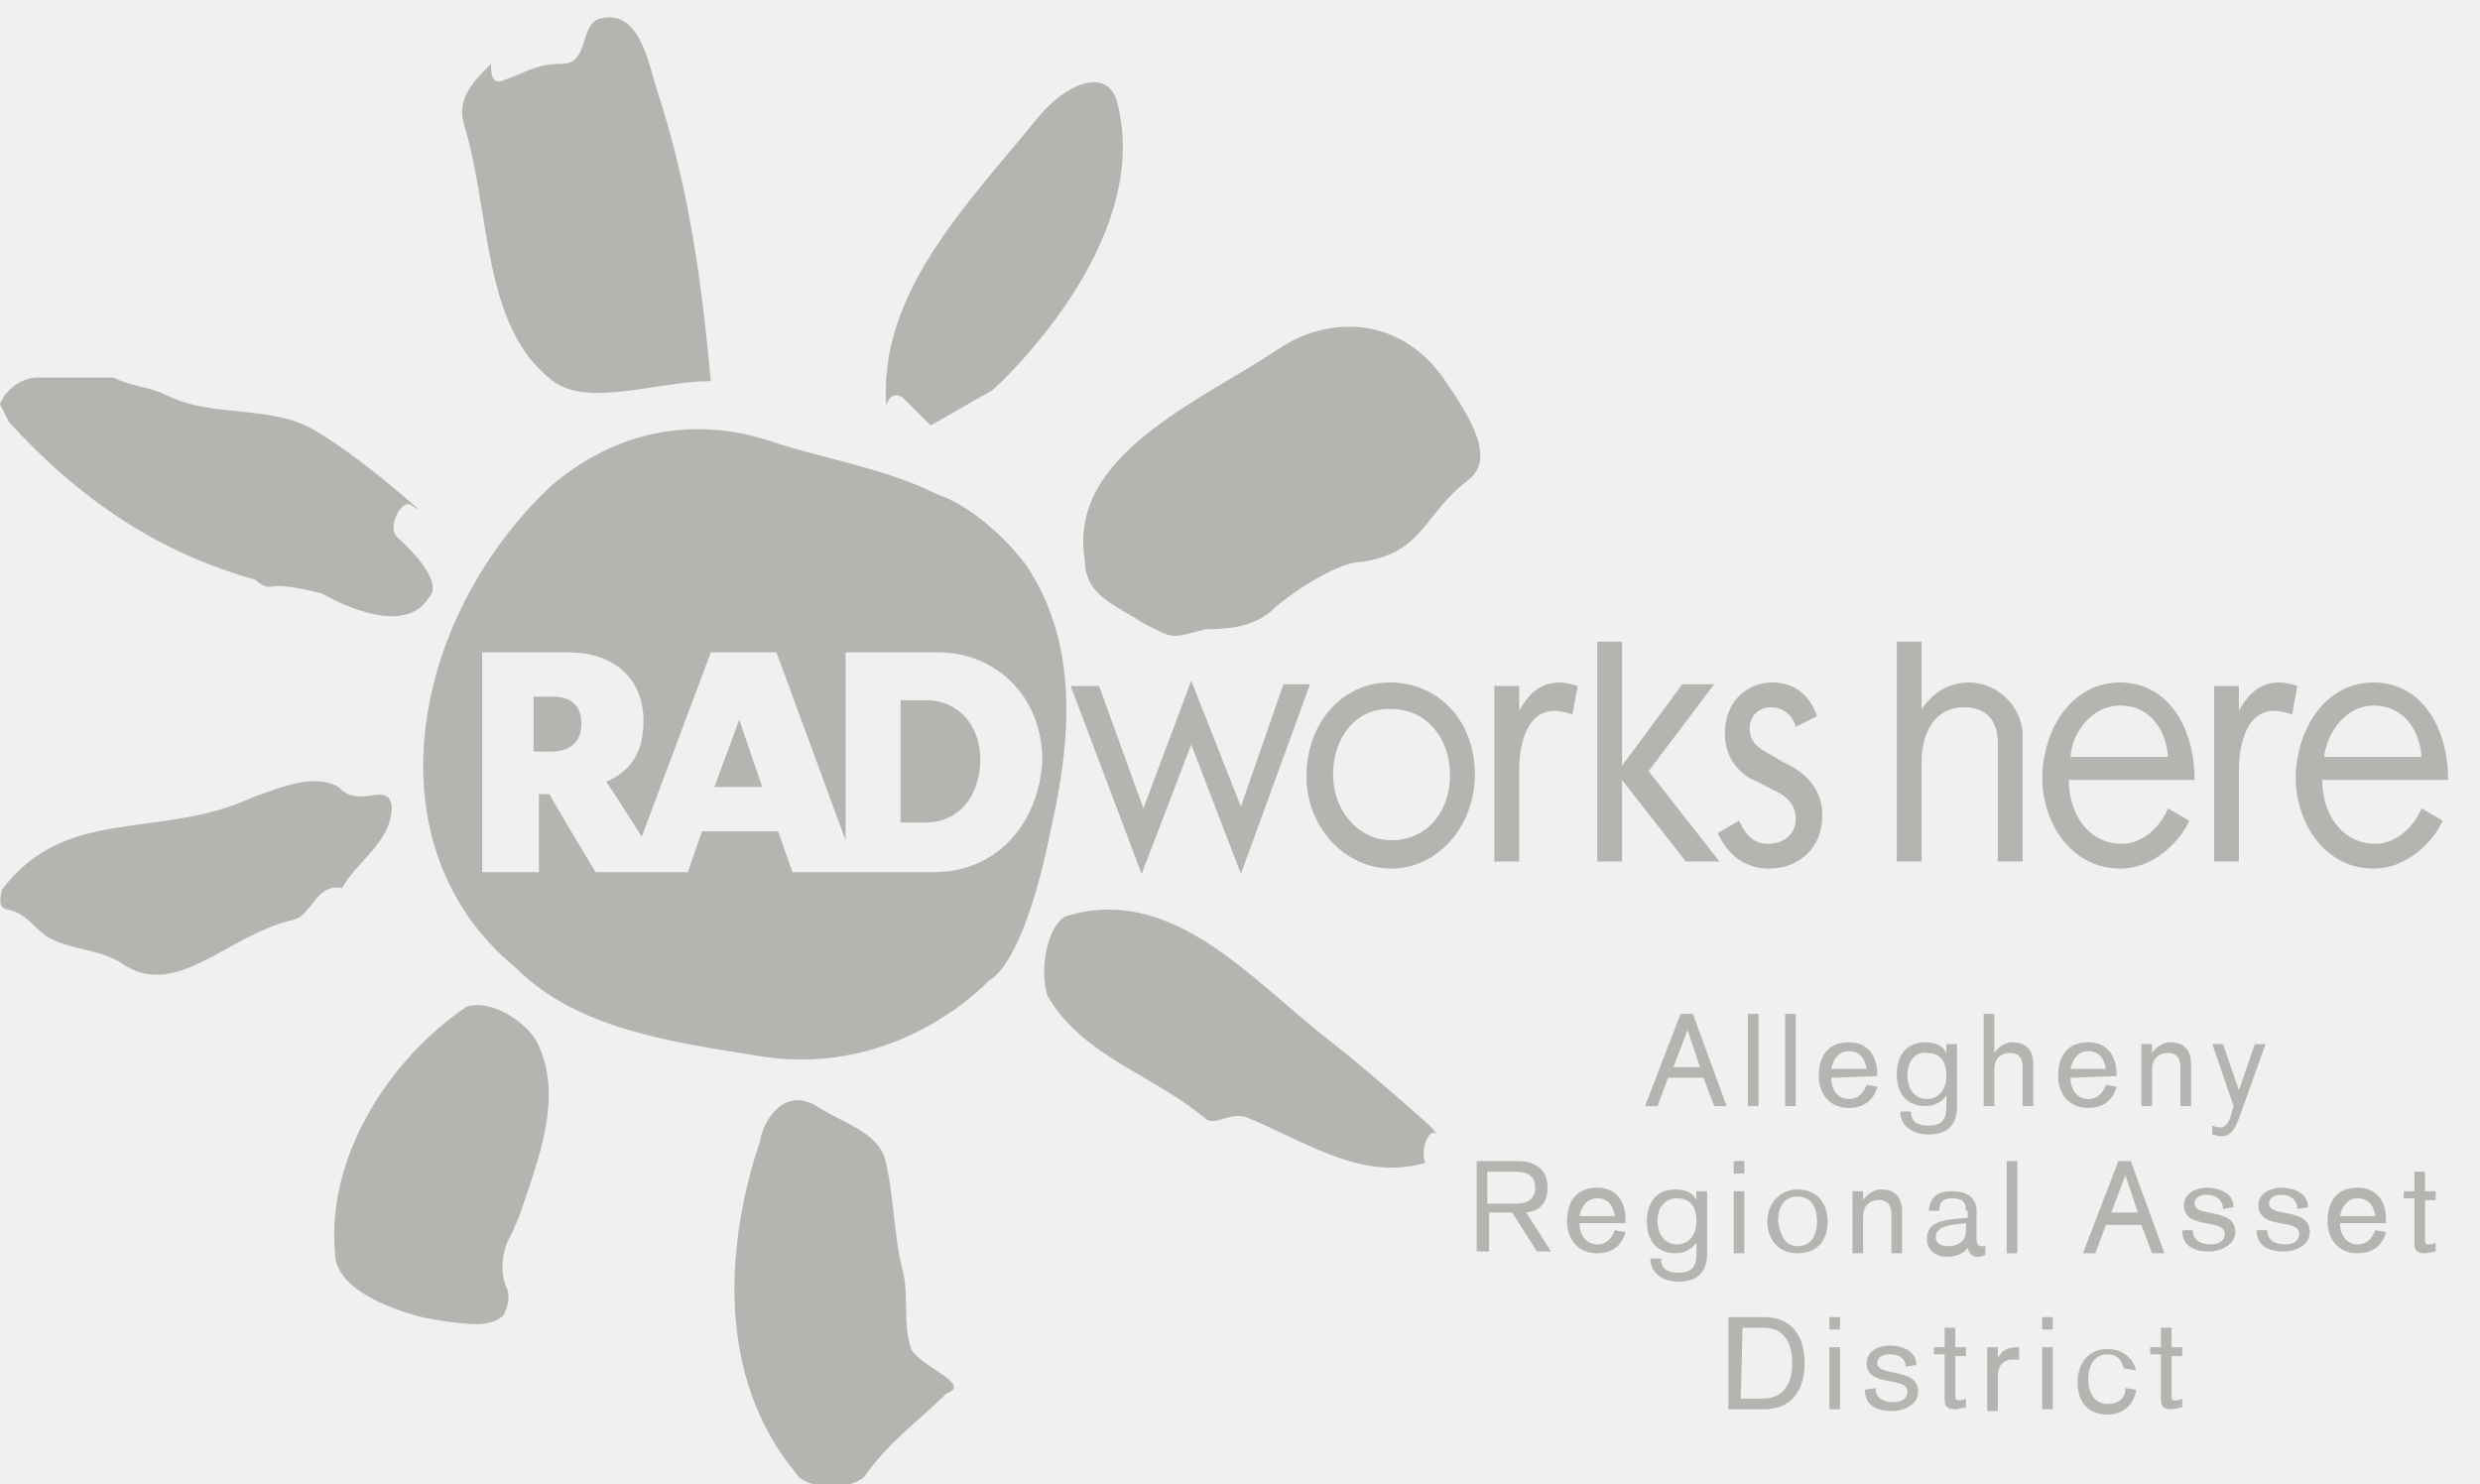
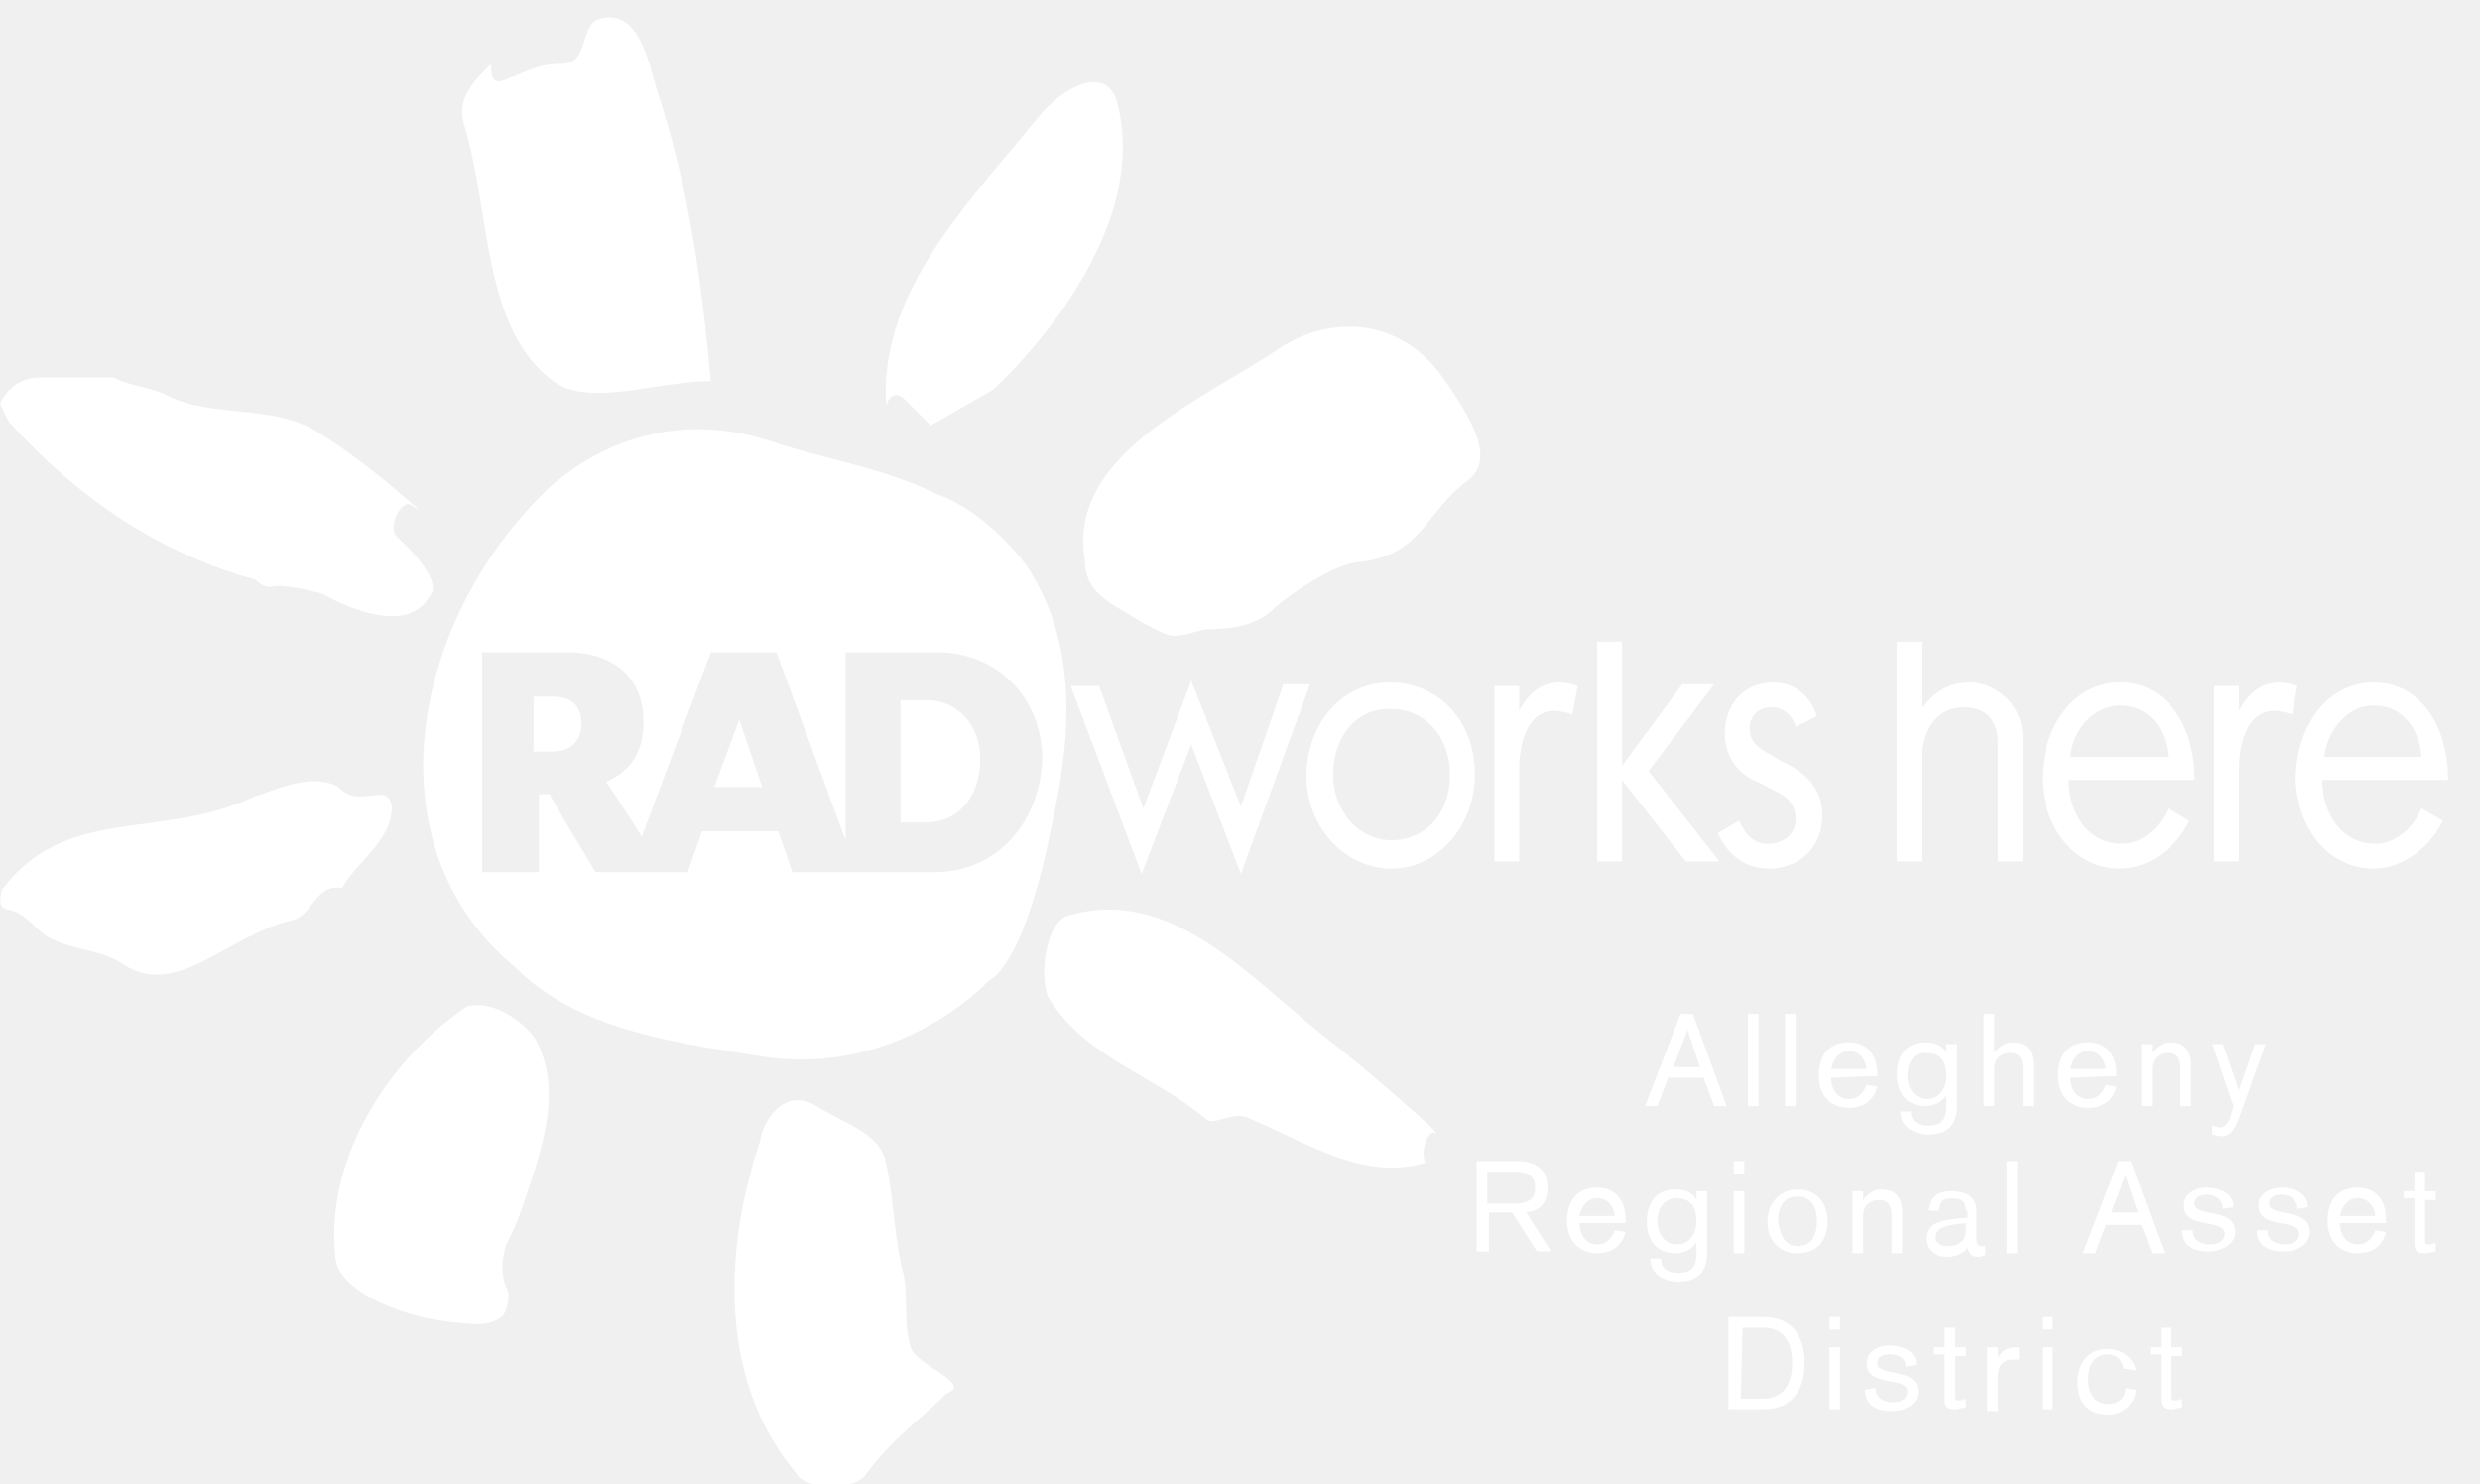
- <svg xmlns="http://www.w3.org/2000/svg" id="Layer_1" width="139.9" height="83.7" viewBox="-329 259.3 139.9 83.7">
-   <style>.st0{fill:#b6b4b0}</style>
-   <path class="st0" d="M-319.6 281.6c2.6 1.3 5.9.5 8.4 2s5.2 3.9 5.2 3.9c.7.6.8.7.2.3-.5-.4-1.4 1.2-.8 1.8 0 0 2.8 2.4 1.8 3.4-1.5 2.5-6-.2-6-.2s-2.1-.6-2.9-.4c0 0-.4.1-.9-.4-5.4-1.5-9.9-4.5-13.9-8.9l-.5-1c.3-.8 1.2-1.5 2.1-1.5h4.3c1 .5 2 .5 3 1zM-291.9 264.5c1.8 5.5 2.5 10.9 3 16.3-3 0-6.9 1.5-8.9 0-4-3-3.5-9.4-5-14.4-.5-1.5.5-2.5 1.5-3.5 0 .5 0 1 .5 1 1.5-.5 2-1 3.5-1s1-2 2-2.5c2.4-.8 2.9 2.6 3.4 4.1zM-270.5 266c1.5-1.9 3.9-3 4.5-1 2.2 8.1-7 16.3-7 16.3l-3.5 2-1.5-1.5c-.5-.5-1 0-1 .5-.5-6.4 4.5-11.4 8.5-16.3zM-247.6 280.6c1.6 2.3 3 4.6 1.4 5.8-2.5 1.9-2.5 4.1-6 4.6-1.5 0-4.4 2.1-4.9 2.6-1 1-2.4 1.2-3.9 1.2-2 .5-1.7.6-3.6-.4-1.5-1-3.2-1.5-3.2-3.5-1-5.9 6.4-8.9 10.9-11.9 2.8-1.9 6.8-1.9 9.3 1.6zM-254 318c2.3 1.8 5.2 4.4 5.2 4.4.7.6 1 1 .7.8-.3-.1-.8.9-.5 1.7-3.5 1-6.4-1-9.9-2.5-1-.5-2 .5-2.5 0-3-2.5-6.9-3.5-8.9-6.9-.5-1.5 0-4 1-4.5 6-1.9 10.5 3.6 14.9 7zM-278.1 330.9c.4 1.4 0 3 .5 4.5.5 1 3.5 2 2 2.5-1.5 1.5-3 2.5-4.5 4.5-.5 1-3.5 1-4 0-4.5-5.4-4-12.9-2-18.8 0-.5 1-3 3-2 1.5 1 3.5 1.5 4 3 .5 1.8.5 4.3 1 6.3zM-299.6 327.6c-.4 1.1-.7 1.6-.7 1.6-.4.8-.5 2-.1 2.8 0 0 .3.5-.2 1.5-.5.5-1.4.5-1.4.5-.9 0-2.3-.2-3.2-.4 0 0-4.9-1.1-4.9-3.6-.5-5.4 3-10.9 7.4-13.9 1.5-.5 3.5 1 4 2 1.5 3 .1 6.5-.9 9.5zM-312.5 311.2c-3.8.9-6.6 4.6-9.7 2.4-1.3-.8-2.9-.7-4.2-1.5-.9-.7-1.2-1.3-2.2-1.5-.5-.1-.4-.6-.3-1.1 3.6-4.8 8.9-2.8 14.1-5.2 1.7-.6 3.5-1.4 4.9-.6 1.2 1.3 2.8-.4 3 1.1 0 2-2 3.1-2.8 4.6-1.5-.3-1.7 1.6-2.8 1.8zM-288.7 303.7h2.7l-1.3-3.8zM-276.7 298.8h-1.5v6.9h1.4c1.9 0 3.1-1.5 3.1-3.6 0-1.9-1.3-3.3-3-3.3zM-297.8 298.6h-1.1v3.1h1c.9 0 1.7-.4 1.7-1.6 0-1-.6-1.5-1.6-1.5z" />
-   <path class="st0" d="M-271.1 291.2c-1.5-2-3.5-3.5-5-4-3-1.5-6.4-2-9.4-3-4.5-1.5-8.9-.5-12.4 2.5-7.9 7.4-10.4 20.3-2 27.2 3.5 3.5 8.9 4.2 13.9 5 7.8 1.2 12.8-4.3 12.8-4.3s1.9-.6 3.5-8.6c1.1-4.9 1.6-10.3-1.4-14.8zm-5.2 17.3h-8l-.8-2.3h-4.3l-.8 2.3h-5.2s-2.3-3.8-2.6-4.4h-.6v4.4h-3.2v-12.4h4.9c2.2 0 4.2 1.2 4.2 3.9 0 1.7-.7 2.8-2.1 3.4.2.3 1.2 1.8 2 3.1l3.9-10.4h3.7l3.9 10.6v-10.6h5.2c3.3 0 5.9 2.5 5.9 6.1-.2 3.6-2.6 6.3-6.1 6.3z" />
-   <path class="st0" d="M-267 298l2.5 6.9 2.7-7.2 2.8 7.1 2.4-6.9h1.5l-3.9 10.7-2.8-7.3-2.8 7.3-4-10.6h1.6zM-250.6 297.8c2.7 0 4.8 2.1 4.8 5.2 0 2.9-2.1 5.3-4.7 5.3s-4.8-2.3-4.8-5.2c0-3 2-5.3 4.7-5.3zm-3.2 5.2c0 2 1.4 3.7 3.3 3.7s3.3-1.5 3.3-3.7c0-2-1.3-3.7-3.3-3.7-2-.1-3.3 1.6-3.3 3.7zM-243.3 302.7v5.2h-1.4V298h1.4v1.4c.6-1.1 1.3-1.6 2.3-1.6.3 0 .7.1 1 .2l-.3 1.6s-.6-.2-1-.2c-1.7 0-2 2.2-2 3.3zM-237.5 307.9h-1.4v-12.4h1.4v7l3.4-4.6h1.8l-3.7 4.9 4 5.1h-1.9l-3.6-4.6v4.6z" />
-   <path class="st0" d="M-229 297.8c1.2 0 2.1.7 2.5 1.9l-1.2.6c-.1-.4-.5-1.1-1.4-1.1-.7 0-1.2.5-1.2 1.2 0 .9.7 1.2 1.4 1.6.3.2.5.3.9.5 1.1.6 1.8 1.5 1.8 2.8 0 1.9-1.4 3-3 3-1.3 0-2.3-.7-2.9-2l1.2-.7c.2.4.6 1.3 1.6 1.3s1.6-.6 1.6-1.4c0-.7-.4-1.2-1-1.5-.6-.3-1.1-.6-1.4-.7-1.2-.6-1.6-1.7-1.6-2.6 0-1.8 1.2-2.9 2.7-2.9zM-222 307.9v-12.4h1.4v3.8c.7-1 1.6-1.5 2.7-1.5 1.5 0 3 1.3 3 3v7.1h-1.4v-6.7c0-1.3-.7-2-1.9-2-1.7 0-2.4 1.5-2.4 3.1v5.6h-1.4zM-209.4 297.8c2.6 0 4.2 2.4 4.2 5.5h-7.1c0 1.9 1.1 3.6 3 3.6 1.2 0 2.2-1 2.6-2l1.2.7c-.6 1.3-2.1 2.7-3.9 2.7-2.7 0-4.4-2.5-4.4-5.2.1-2.9 1.8-5.3 4.4-5.3zm-2.8 4.2h5.5c-.1-1.5-1-2.9-2.7-2.9-1.5 0-2.7 1.4-2.8 2.9zM-202.7 302.7v5.2h-1.4V298h1.4v1.4c.6-1.1 1.3-1.6 2.3-1.6.3 0 .7.1 1 .2l-.3 1.6s-.6-.2-1-.2c-1.7 0-2 2.2-2 3.3zM-195.1 297.8c2.6 0 4.2 2.4 4.2 5.5h-7.1c0 1.9 1.1 3.6 3 3.6 1.2 0 2.2-1 2.6-2l1.2.7c-.6 1.3-2.1 2.7-3.9 2.7-2.7 0-4.4-2.5-4.4-5.2.1-2.9 1.8-5.3 4.4-5.3zm-2.8 4.2h5.5c-.1-1.5-1-2.9-2.7-2.9-1.5 0-2.6 1.4-2.8 2.9z" />
-   <g>
-     <path class="st0" d="M-234.2 316.5h.7l1.9 5.2h-.7l-.6-1.6h-2l-.6 1.6h-.7l2-5.2zm.4.9l-.8 2.1h1.5l-.7-2.1zM-230.4 316.5h.6v5.2h-.6v-5.2zM-228.3 316.5h.6v5.2h-.6v-5.2zM-225.7 320.1c0 .7.4 1.2 1 1.2.5 0 .8-.3 1-.8l.6.1c-.2.8-.8 1.2-1.6 1.2-1.1 0-1.7-.8-1.7-1.8 0-1.1.5-1.9 1.7-1.9 1.1 0 1.6.8 1.6 1.8v.1l-2.6.1zm2-.5c-.1-.6-.4-1-1-1s-.9.5-1 1h2zM-219.2 318.2h.6v3.5c0 .5-.1 1.6-1.6 1.6-.8 0-1.6-.4-1.6-1.3h.6c0 .6.4.8 1 .8 1 0 1-.7 1-1.2v-.5c-.3.4-.7.6-1.2.6-.6 0-1.6-.3-1.6-1.8 0-1 .5-1.8 1.6-1.8.6 0 1 .2 1.2.6v-.5zm-2.2 1.8c0 .7.4 1.3 1.1 1.3s1.1-.6 1.1-1.3c0-1-.5-1.3-1.1-1.3-.6-.1-1.1.4-1.1 1.3zM-217.1 316.5h.6v2.2c.2-.3.6-.6 1-.6.7 0 1.2.3 1.2 1.3v2.3h-.6v-2.2c0-.6-.3-.8-.7-.8-.6 0-.9.4-.9.9v2.1h-.6v-5.2zM-212.2 320.1c0 .7.4 1.2 1 1.2.5 0 .8-.3 1-.8l.6.1c-.2.8-.8 1.2-1.6 1.2-1.1 0-1.7-.8-1.7-1.8 0-1.1.5-1.9 1.7-1.9 1.1 0 1.6.8 1.6 1.8v.1l-2.6.1zm2-.5c-.1-.6-.4-1-1-1s-.9.5-1 1h2zM-208.2 318.2h.6v.5c.2-.3.6-.6 1-.6.7 0 1.2.3 1.2 1.3v2.3h-.6v-2.2c0-.6-.3-.8-.7-.8-.6 0-.9.4-.9.9v2.1h-.6v-3.5zM-201.8 318.2h.6l-1.5 4.2c-.2.5-.4 1-1 1-.2 0-.4-.1-.5-.1v-.5c.1 0 .2.1.4.1.3 0 .4-.1.6-.5l.2-.7-1.2-3.5h.6l.9 2.6.9-2.6z" />
+ <svg xmlns="http://www.w3.org/2000/svg" id="Layer_1" width="139.9" height="83.7" viewBox="-329 259.3 139.9 83.7" version="1.1">
+   <defs id="defs3791" />
+   <style id="style3766">.st0{fill:#b6b4b0}</style>
+   <path class="st0" d="M-319.6 281.6c2.6 1.3 5.9.5 8.4 2s5.2 3.9 5.2 3.9c.7.6.8.7.2.3-.5-.4-1.4 1.2-.8 1.8 0 0 2.8 2.4 1.8 3.4-1.5 2.5-6-.2-6-.2s-2.1-.6-2.9-.4c0 0-.4.1-.9-.4-5.4-1.5-9.9-4.5-13.9-8.9l-.5-1c.3-.8 1.2-1.5 2.1-1.5h4.3c1 .5 2 .5 3 1zM-291.9 264.5c1.8 5.5 2.5 10.9 3 16.3-3 0-6.9 1.5-8.9 0-4-3-3.5-9.4-5-14.4-.5-1.5.5-2.5 1.5-3.5 0 .5 0 1 .5 1 1.5-.5 2-1 3.5-1s1-2 2-2.5c2.4-.8 2.9 2.6 3.4 4.1zM-270.5 266c1.5-1.9 3.9-3 4.5-1 2.2 8.1-7 16.3-7 16.3l-3.5 2-1.5-1.5c-.5-.5-1 0-1 .5-.5-6.4 4.5-11.4 8.5-16.3zM-247.6 280.6c1.6 2.3 3 4.6 1.4 5.8-2.5 1.9-2.5 4.1-6 4.6-1.5 0-4.4 2.1-4.9 2.6-1 1-2.4 1.2-3.9 1.2-2 .5-1.7.6-3.6-.4-1.5-1-3.2-1.5-3.2-3.5-1-5.9 6.4-8.9 10.9-11.9 2.8-1.9 6.8-1.9 9.3 1.6zM-254 318c2.3 1.8 5.2 4.4 5.2 4.4.7.6 1 1 .7.8-.3-.1-.8.9-.5 1.7-3.5 1-6.4-1-9.9-2.5-1-.5-2 .5-2.5 0-3-2.5-6.9-3.5-8.9-6.9-.5-1.5 0-4 1-4.5 6-1.9 10.5 3.6 14.9 7zM-278.1 330.9c.4 1.4 0 3 .5 4.5.5 1 3.5 2 2 2.5-1.5 1.5-3 2.5-4.5 4.5-.5 1-3.5 1-4 0-4.5-5.4-4-12.9-2-18.8 0-.5 1-3 3-2 1.5 1 3.5 1.5 4 3 .5 1.8.5 4.3 1 6.3zM-299.6 327.6c-.4 1.1-.7 1.6-.7 1.6-.4.8-.5 2-.1 2.8 0 0 .3.5-.2 1.5-.5.5-1.4.5-1.4.5-.9 0-2.3-.2-3.2-.4 0 0-4.9-1.1-4.9-3.6-.5-5.4 3-10.9 7.4-13.9 1.5-.5 3.5 1 4 2 1.5 3 .1 6.5-.9 9.5zM-312.5 311.2c-3.8.9-6.6 4.6-9.7 2.4-1.3-.8-2.9-.7-4.2-1.5-.9-.7-1.2-1.3-2.2-1.5-.5-.1-.4-.6-.3-1.1 3.6-4.8 8.9-2.8 14.1-5.2 1.7-.6 3.5-1.4 4.9-.6 1.2 1.3 2.8-.4 3 1.1 0 2-2 3.1-2.8 4.6-1.5-.3-1.7 1.6-2.8 1.8zM-288.7 303.7h2.7l-1.3-3.8zM-276.7 298.8h-1.5v6.9h1.4c1.9 0 3.1-1.5 3.1-3.6 0-1.9-1.3-3.3-3-3.3zM-297.8 298.6h-1.1v3.1h1c.9 0 1.7-.4 1.7-1.6 0-1-.6-1.5-1.6-1.5z" id="path3768" style="fill:#ffffff" />
+   <path class="st0" d="M-271.1 291.2c-1.5-2-3.5-3.5-5-4-3-1.5-6.4-2-9.4-3-4.5-1.5-8.9-.5-12.4 2.5-7.9 7.4-10.4 20.3-2 27.2 3.5 3.5 8.9 4.2 13.9 5 7.8 1.2 12.8-4.3 12.8-4.3s1.9-.6 3.5-8.6c1.1-4.9 1.6-10.3-1.4-14.8zm-5.2 17.3h-8l-.8-2.3h-4.3l-.8 2.3h-5.2s-2.3-3.8-2.6-4.4h-.6v4.4h-3.2v-12.4h4.9c2.2 0 4.2 1.2 4.2 3.9 0 1.7-.7 2.8-2.1 3.4.2.3 1.2 1.8 2 3.1l3.9-10.4h3.7l3.9 10.6v-10.6h5.2c3.3 0 5.9 2.5 5.9 6.1-.2 3.6-2.6 6.3-6.1 6.3z" id="path3770" style="fill:#ffffff" />
+   <path class="st0" d="M-267 298l2.5 6.9 2.7-7.2 2.8 7.1 2.4-6.9h1.5l-3.9 10.7-2.8-7.3-2.8 7.3-4-10.6h1.6zM-250.6 297.8c2.7 0 4.8 2.1 4.8 5.2 0 2.9-2.1 5.3-4.7 5.3s-4.8-2.3-4.8-5.2c0-3 2-5.3 4.7-5.3zm-3.2 5.2c0 2 1.4 3.7 3.3 3.7s3.3-1.5 3.3-3.7c0-2-1.3-3.7-3.3-3.7-2-.1-3.3 1.6-3.3 3.7zM-243.3 302.7v5.2h-1.4V298h1.4v1.4c.6-1.1 1.3-1.6 2.3-1.6.3 0 .7.1 1 .2l-.3 1.6s-.6-.2-1-.2c-1.7 0-2 2.2-2 3.3zM-237.5 307.9h-1.4v-12.4h1.4v7l3.4-4.6h1.8l-3.7 4.9 4 5.1h-1.9l-3.6-4.6v4.6z" id="path3772" style="fill:#ffffff" />
+   <path class="st0" d="M-229 297.8c1.2 0 2.1.7 2.5 1.9l-1.2.6c-.1-.4-.5-1.1-1.4-1.1-.7 0-1.2.5-1.2 1.2 0 .9.7 1.2 1.4 1.6.3.2.5.3.9.5 1.1.6 1.8 1.5 1.8 2.8 0 1.9-1.4 3-3 3-1.3 0-2.3-.7-2.9-2l1.2-.7c.2.4.6 1.3 1.6 1.3s1.6-.6 1.6-1.4c0-.7-.4-1.2-1-1.5-.6-.3-1.1-.6-1.4-.7-1.2-.6-1.6-1.7-1.6-2.6 0-1.8 1.2-2.9 2.7-2.9zM-222 307.9v-12.4h1.4v3.8c.7-1 1.6-1.5 2.7-1.5 1.5 0 3 1.3 3 3v7.1h-1.4v-6.7c0-1.3-.7-2-1.9-2-1.7 0-2.4 1.5-2.4 3.1v5.6h-1.4zM-209.4 297.8c2.6 0 4.2 2.4 4.2 5.5h-7.1c0 1.9 1.1 3.6 3 3.6 1.2 0 2.2-1 2.6-2l1.2.7c-.6 1.3-2.1 2.7-3.9 2.7-2.7 0-4.4-2.5-4.4-5.2.1-2.9 1.8-5.3 4.4-5.3zm-2.8 4.2h5.5c-.1-1.5-1-2.9-2.7-2.9-1.5 0-2.7 1.4-2.8 2.9zM-202.7 302.7v5.2h-1.4V298h1.4v1.4c.6-1.1 1.3-1.6 2.3-1.6.3 0 .7.1 1 .2l-.3 1.6s-.6-.2-1-.2c-1.7 0-2 2.2-2 3.3zM-195.1 297.8c2.6 0 4.2 2.4 4.2 5.5h-7.1c0 1.9 1.1 3.6 3 3.6 1.2 0 2.2-1 2.6-2l1.2.7c-.6 1.3-2.1 2.7-3.9 2.7-2.7 0-4.4-2.5-4.4-5.2.1-2.9 1.8-5.3 4.4-5.3zm-2.8 4.2h5.5c-.1-1.5-1-2.9-2.7-2.9-1.5 0-2.6 1.4-2.8 2.9z" id="path3774" style="fill:#ffffff" />
+   <g id="g3778" style="fill:#ffffff">
+     <path class="st0" d="M-234.2 316.5h.7l1.9 5.2h-.7l-.6-1.6h-2l-.6 1.6h-.7l2-5.2zm.4.9l-.8 2.1h1.5l-.7-2.1zM-230.4 316.5h.6v5.2h-.6v-5.2zM-228.3 316.5h.6v5.2h-.6v-5.2zM-225.7 320.1c0 .7.4 1.2 1 1.2.5 0 .8-.3 1-.8l.6.1c-.2.8-.8 1.2-1.6 1.2-1.1 0-1.7-.8-1.7-1.8 0-1.1.5-1.9 1.7-1.9 1.1 0 1.6.8 1.6 1.8v.1l-2.6.1zm2-.5c-.1-.6-.4-1-1-1s-.9.5-1 1h2zM-219.2 318.2h.6v3.5c0 .5-.1 1.6-1.6 1.6-.8 0-1.6-.4-1.6-1.3h.6c0 .6.4.8 1 .8 1 0 1-.7 1-1.2v-.5c-.3.4-.7.6-1.2.6-.6 0-1.6-.3-1.6-1.8 0-1 .5-1.8 1.6-1.8.6 0 1 .2 1.2.6v-.5zm-2.2 1.8c0 .7.4 1.3 1.1 1.3s1.1-.6 1.1-1.3c0-1-.5-1.3-1.1-1.3-.6-.1-1.1.4-1.1 1.3zM-217.1 316.5h.6v2.2c.2-.3.6-.6 1-.6.7 0 1.2.3 1.2 1.3v2.3h-.6v-2.2c0-.6-.3-.8-.7-.8-.6 0-.9.4-.9.9v2.1h-.6v-5.2zM-212.2 320.1c0 .7.4 1.2 1 1.2.5 0 .8-.3 1-.8l.6.1c-.2.8-.8 1.2-1.6 1.2-1.1 0-1.7-.8-1.7-1.8 0-1.1.5-1.9 1.7-1.9 1.1 0 1.6.8 1.6 1.8v.1l-2.6.1zm2-.5c-.1-.6-.4-1-1-1s-.9.5-1 1h2zM-208.2 318.2h.6v.5c.2-.3.6-.6 1-.6.7 0 1.2.3 1.2 1.3v2.3h-.6v-2.2c0-.6-.3-.8-.7-.8-.6 0-.9.4-.9.9v2.1h-.6v-3.5zM-201.8 318.2h.6l-1.5 4.2c-.2.5-.4 1-1 1-.2 0-.4-.1-.5-.1v-.5c.1 0 .2.1.4.1.3 0 .4-.1.6-.5l.2-.7-1.2-3.5h.6l.9 2.6.9-2.6z" id="path3776" style="fill:#ffffff" />
  </g>
-   <g>
-     <path class="st0" d="M-245.7 324.8h2.3c.8 0 1.7.3 1.7 1.5 0 .7-.3 1.3-1.2 1.4l1.4 2.2h-.8l-1.4-2.2h-1.3v2.2h-.7v-5.1zm.6 2.4h1.6c.6 0 1.1-.2 1.1-.9s-.5-.9-1.1-.9h-1.6v1.8zM-239.9 328.3c0 .7.4 1.2 1 1.2.5 0 .8-.3 1-.8l.6.1c-.2.8-.8 1.2-1.6 1.2-1.1 0-1.7-.8-1.7-1.8 0-1.1.5-1.9 1.7-1.9 1.1 0 1.6.8 1.6 1.8v.2h-2.6zm2-.4c-.1-.6-.4-1-1-1s-.9.5-1 1h2zM-233.3 326.5h.6v3.5c0 .5-.1 1.6-1.6 1.6-.8 0-1.6-.4-1.6-1.3h.6c0 .6.4.8 1 .8 1 0 1-.7 1-1.2v-.5c-.3.4-.7.6-1.2.6-.6 0-1.6-.3-1.6-1.8 0-1 .5-1.8 1.6-1.8.6 0 1 .2 1.2.6v-.5zm-2.2 1.7c0 .7.4 1.3 1.1 1.3.7 0 1.1-.6 1.1-1.3 0-1-.5-1.3-1.1-1.3-.6 0-1.1.4-1.1 1.3zM-231.2 325.5h.6v-.7h-.6v.7zm0 4.5h.6v-3.5h-.6v3.5zM-227.6 326.4c1.1 0 1.7.8 1.7 1.8 0 1.1-.6 1.8-1.7 1.8s-1.7-.8-1.7-1.8.7-1.8 1.7-1.8zm0 3.2c.9 0 1.1-.8 1.1-1.4s-.2-1.4-1.1-1.4c-.9 0-1.1.8-1.1 1.4.1.6.3 1.4 1.1 1.4zM-224.5 326.5h.6v.5c.2-.3.6-.6 1-.6.7 0 1.2.3 1.2 1.3v2.3h-.6v-2.2c0-.6-.3-.8-.7-.8-.6 0-.9.4-.9.9v2.1h-.6v-3.5zM-218.1 327.6c0-.5-.2-.7-.8-.7-.5 0-.7.2-.7.7h-.6c.1-.8.5-1.1 1.3-1.1.6 0 1.4.2 1.4 1.1v1.6c0 .3.1.4.3.4h.2v.5c-.1 0-.2.1-.4.1-.4 0-.5-.2-.6-.5-.3.4-.8.5-1.2.5-.6 0-1.1-.4-1.1-1 0-1 .9-1.1 2.3-1.2v-.4h-.1zm0 .7c-1 .1-1.7.2-1.7.8 0 .4.4.5.7.5.6 0 1-.3 1-.9v-.4zM-215.8 324.8h.6v5.2h-.6v-5.2zM-209.5 324.8h.7l1.9 5.2h-.7l-.6-1.6h-2l-.6 1.6h-.7l2-5.2zm.4.8l-.8 2.1h1.5l-.7-2.1zM-205.3 328.7c0 .6.5.8 1 .8.3 0 .8-.1.8-.6 0-.9-2.3-.2-2.3-1.6 0-.7.7-1 1.3-1 .5 0 1.5.2 1.5 1.1l-.6.1c0-.5-.4-.8-.9-.8-.3 0-.7.1-.7.5 0 .8 2.3.2 2.3 1.6 0 .7-.8 1.1-1.5 1.1-.8 0-1.5-.3-1.5-1.2h.6zM-201.1 328.7c0 .6.5.8 1 .8.3 0 .8-.1.8-.6 0-.9-2.3-.2-2.3-1.6 0-.7.7-1 1.3-1 .5 0 1.5.2 1.5 1.1l-.6.1c0-.5-.4-.8-.9-.8-.3 0-.7.1-.7.5 0 .8 2.3.2 2.3 1.6 0 .7-.7 1.1-1.5 1.1s-1.5-.3-1.5-1.2h.6zM-197 328.3c0 .7.4 1.2 1 1.2.5 0 .8-.3 1-.8l.6.1c-.2.8-.8 1.2-1.6 1.2-1.1 0-1.7-.8-1.7-1.8 0-1.1.5-1.9 1.7-1.9 1.1 0 1.6.8 1.6 1.8v.2h-2.6zm2-.4c-.1-.6-.4-1-1-1s-.9.5-1 1h2zM-193.4 326.5h.6v-1.1h.6v1.1h.6v.5h-.6v2.2c0 .2 0 .3.2.3.1 0 .2 0 .4-.1v.5c-.2 0-.4.1-.6.1-.6 0-.6-.3-.6-.7v-2.4h-.6v-.4z" />
+   <g id="g3782" style="fill:#ffffff">
+     <path class="st0" d="M-245.7 324.8h2.3c.8 0 1.7.3 1.7 1.5 0 .7-.3 1.3-1.2 1.4l1.4 2.2h-.8l-1.4-2.2h-1.3v2.2h-.7v-5.1zm.6 2.4h1.6c.6 0 1.1-.2 1.1-.9s-.5-.9-1.1-.9h-1.6v1.8zM-239.9 328.3c0 .7.4 1.2 1 1.2.5 0 .8-.3 1-.8l.6.1c-.2.8-.8 1.2-1.6 1.2-1.1 0-1.7-.8-1.7-1.8 0-1.1.5-1.9 1.7-1.9 1.1 0 1.6.8 1.6 1.8v.2h-2.6zm2-.4c-.1-.6-.4-1-1-1s-.9.5-1 1h2zM-233.3 326.5h.6v3.5c0 .5-.1 1.6-1.6 1.6-.8 0-1.6-.4-1.6-1.3h.6c0 .6.4.8 1 .8 1 0 1-.7 1-1.2v-.5c-.3.4-.7.6-1.2.6-.6 0-1.6-.3-1.6-1.8 0-1 .5-1.8 1.6-1.8.6 0 1 .2 1.2.6v-.5zm-2.2 1.7c0 .7.4 1.3 1.1 1.3.7 0 1.1-.6 1.1-1.3 0-1-.5-1.3-1.1-1.3-.6 0-1.1.4-1.1 1.3zM-231.2 325.5h.6v-.7h-.6v.7zm0 4.5h.6v-3.5h-.6v3.5zM-227.6 326.4c1.1 0 1.7.8 1.7 1.8 0 1.1-.6 1.8-1.7 1.8s-1.7-.8-1.7-1.8.7-1.8 1.7-1.8zm0 3.2c.9 0 1.1-.8 1.1-1.4s-.2-1.4-1.1-1.4c-.9 0-1.1.8-1.1 1.4.1.6.3 1.4 1.1 1.4zM-224.5 326.5h.6v.5c.2-.3.6-.6 1-.6.7 0 1.2.3 1.2 1.3v2.3h-.6v-2.2c0-.6-.3-.8-.7-.8-.6 0-.9.4-.9.9v2.1h-.6v-3.5zM-218.1 327.6c0-.5-.2-.7-.8-.7-.5 0-.7.2-.7.7h-.6c.1-.8.5-1.1 1.3-1.1.6 0 1.4.2 1.4 1.1v1.6c0 .3.1.4.3.4h.2v.5c-.1 0-.2.1-.4.1-.4 0-.5-.2-.6-.5-.3.4-.8.5-1.2.5-.6 0-1.1-.4-1.1-1 0-1 .9-1.1 2.3-1.2v-.4h-.1zm0 .7c-1 .1-1.7.2-1.7.8 0 .4.4.5.7.5.6 0 1-.3 1-.9v-.4zM-215.8 324.8h.6v5.2h-.6v-5.2zM-209.5 324.8h.7l1.9 5.2h-.7l-.6-1.6h-2l-.6 1.6h-.7l2-5.2zm.4.8l-.8 2.1h1.5l-.7-2.1zM-205.3 328.7c0 .6.5.8 1 .8.3 0 .8-.1.8-.6 0-.9-2.3-.2-2.3-1.6 0-.7.7-1 1.3-1 .5 0 1.5.2 1.5 1.1l-.6.1c0-.5-.4-.8-.9-.8-.3 0-.7.1-.7.5 0 .8 2.3.2 2.3 1.6 0 .7-.8 1.1-1.5 1.1-.8 0-1.5-.3-1.5-1.2h.6zM-201.1 328.7c0 .6.5.8 1 .8.3 0 .8-.1.8-.6 0-.9-2.3-.2-2.3-1.6 0-.7.7-1 1.3-1 .5 0 1.5.2 1.5 1.1l-.6.1c0-.5-.4-.8-.9-.8-.3 0-.7.1-.7.5 0 .8 2.3.2 2.3 1.6 0 .7-.7 1.1-1.5 1.1s-1.5-.3-1.5-1.2h.6zM-197 328.3c0 .7.4 1.2 1 1.2.5 0 .8-.3 1-.8l.6.1c-.2.8-.8 1.2-1.6 1.2-1.1 0-1.7-.8-1.7-1.8 0-1.1.5-1.9 1.7-1.9 1.1 0 1.6.8 1.6 1.8v.2h-2.6zm2-.4c-.1-.6-.4-1-1-1s-.9.5-1 1h2zM-193.4 326.5h.6v-1.1h.6v1.1h.6v.5h-.6v2.2c0 .2 0 .3.2.3.1 0 .2 0 .4-.1v.5c-.2 0-.4.1-.6.1-.6 0-.6-.3-.6-.7v-2.4h-.6v-.4z" id="path3780" style="fill:#ffffff" />
  </g>
-   <g>
-     <path class="st0" d="M-231.5 333.6h2c1.6 0 2.3 1.1 2.3 2.6s-.7 2.6-2.3 2.6h-2v-5.2zm.7 4.6h1.2c1.2 0 1.7-.8 1.7-2s-.5-2-1.6-2h-1.2l-.1 4zM-225.8 333.6h.6v.7h-.6v-.7zm0 1.7h.6v3.5h-.6v-3.5zM-223.2 337.6c0 .6.5.8 1 .8.3 0 .8-.1.8-.6 0-.9-2.3-.2-2.3-1.6 0-.7.7-1 1.3-1 .5 0 1.5.2 1.5 1.1l-.6.1c0-.5-.4-.7-.9-.7-.3 0-.7.1-.7.5 0 .8 2.3.2 2.3 1.6 0 .7-.7 1.1-1.5 1.1s-1.5-.3-1.5-1.2l.6-.1zM-219.9 335.3h.6v-1.1h.6v1.1h.6v.5h-.6v2.2c0 .2 0 .3.2.3.1 0 .2 0 .4-.1v.5c-.2 0-.4.1-.6.1-.6 0-.6-.3-.6-.7v-2.4h-.6v-.4zM-216.9 335.3h.6v.6c.3-.5.6-.6 1.2-.6v.7h-.4c-.6 0-.8.5-.8.9v2h-.6v-3.6zM-213.8 333.6h.6v.7h-.6v-.7zm0 1.7h.6v3.5h-.6v-3.5zM-209.2 336.5c-.1-.5-.4-.8-.9-.8-.8 0-1.1.7-1.1 1.4s.3 1.4 1.1 1.4c.6 0 1-.3 1-.9l.6.1c-.1.8-.7 1.4-1.6 1.4-1.1 0-1.7-.7-1.7-1.8s.6-1.9 1.7-1.9c.7 0 1.4.4 1.6 1.2l-.7-.1zM-207.7 335.3h.6v-1.1h.6v1.1h.6v.5h-.6v2.2c0 .2 0 .3.2.3.1 0 .2 0 .4-.1v.5c-.2 0-.4.1-.6.1-.6 0-.6-.3-.6-.7v-2.4h-.6v-.4z" />
+   <g id="g3786" style="fill:#ffffff">
+     <path class="st0" d="M-231.5 333.6h2c1.6 0 2.3 1.1 2.3 2.6s-.7 2.6-2.3 2.6h-2v-5.2zm.7 4.6h1.2c1.2 0 1.7-.8 1.7-2s-.5-2-1.6-2h-1.2l-.1 4zM-225.8 333.6h.6v.7h-.6v-.7zm0 1.7h.6v3.5h-.6v-3.5zM-223.2 337.6c0 .6.5.8 1 .8.3 0 .8-.1.8-.6 0-.9-2.3-.2-2.3-1.6 0-.7.7-1 1.3-1 .5 0 1.5.2 1.5 1.1l-.6.1c0-.5-.4-.7-.9-.7-.3 0-.7.1-.7.5 0 .8 2.3.2 2.3 1.6 0 .7-.7 1.1-1.5 1.1s-1.5-.3-1.5-1.2l.6-.1zM-219.9 335.3h.6v-1.1h.6v1.1h.6v.5h-.6v2.2c0 .2 0 .3.2.3.1 0 .2 0 .4-.1v.5c-.2 0-.4.1-.6.1-.6 0-.6-.3-.6-.7v-2.4h-.6v-.4zM-216.9 335.3h.6v.6c.3-.5.6-.6 1.2-.6v.7h-.4c-.6 0-.8.5-.8.9v2h-.6v-3.6zM-213.8 333.6h.6v.7h-.6v-.7zm0 1.7h.6v3.5h-.6v-3.5zM-209.2 336.5c-.1-.5-.4-.8-.9-.8-.8 0-1.1.7-1.1 1.4s.3 1.4 1.1 1.4c.6 0 1-.3 1-.9l.6.1c-.1.8-.7 1.4-1.6 1.4-1.1 0-1.7-.7-1.7-1.8s.6-1.9 1.7-1.9c.7 0 1.4.4 1.6 1.2l-.7-.1zM-207.7 335.3h.6v-1.1h.6v1.1h.6v.5h-.6v2.2c0 .2 0 .3.2.3.1 0 .2 0 .4-.1v.5c-.2 0-.4.1-.6.1-.6 0-.6-.3-.6-.7v-2.4h-.6v-.4z" id="path3784" style="fill:#ffffff" />
  </g>
</svg>
